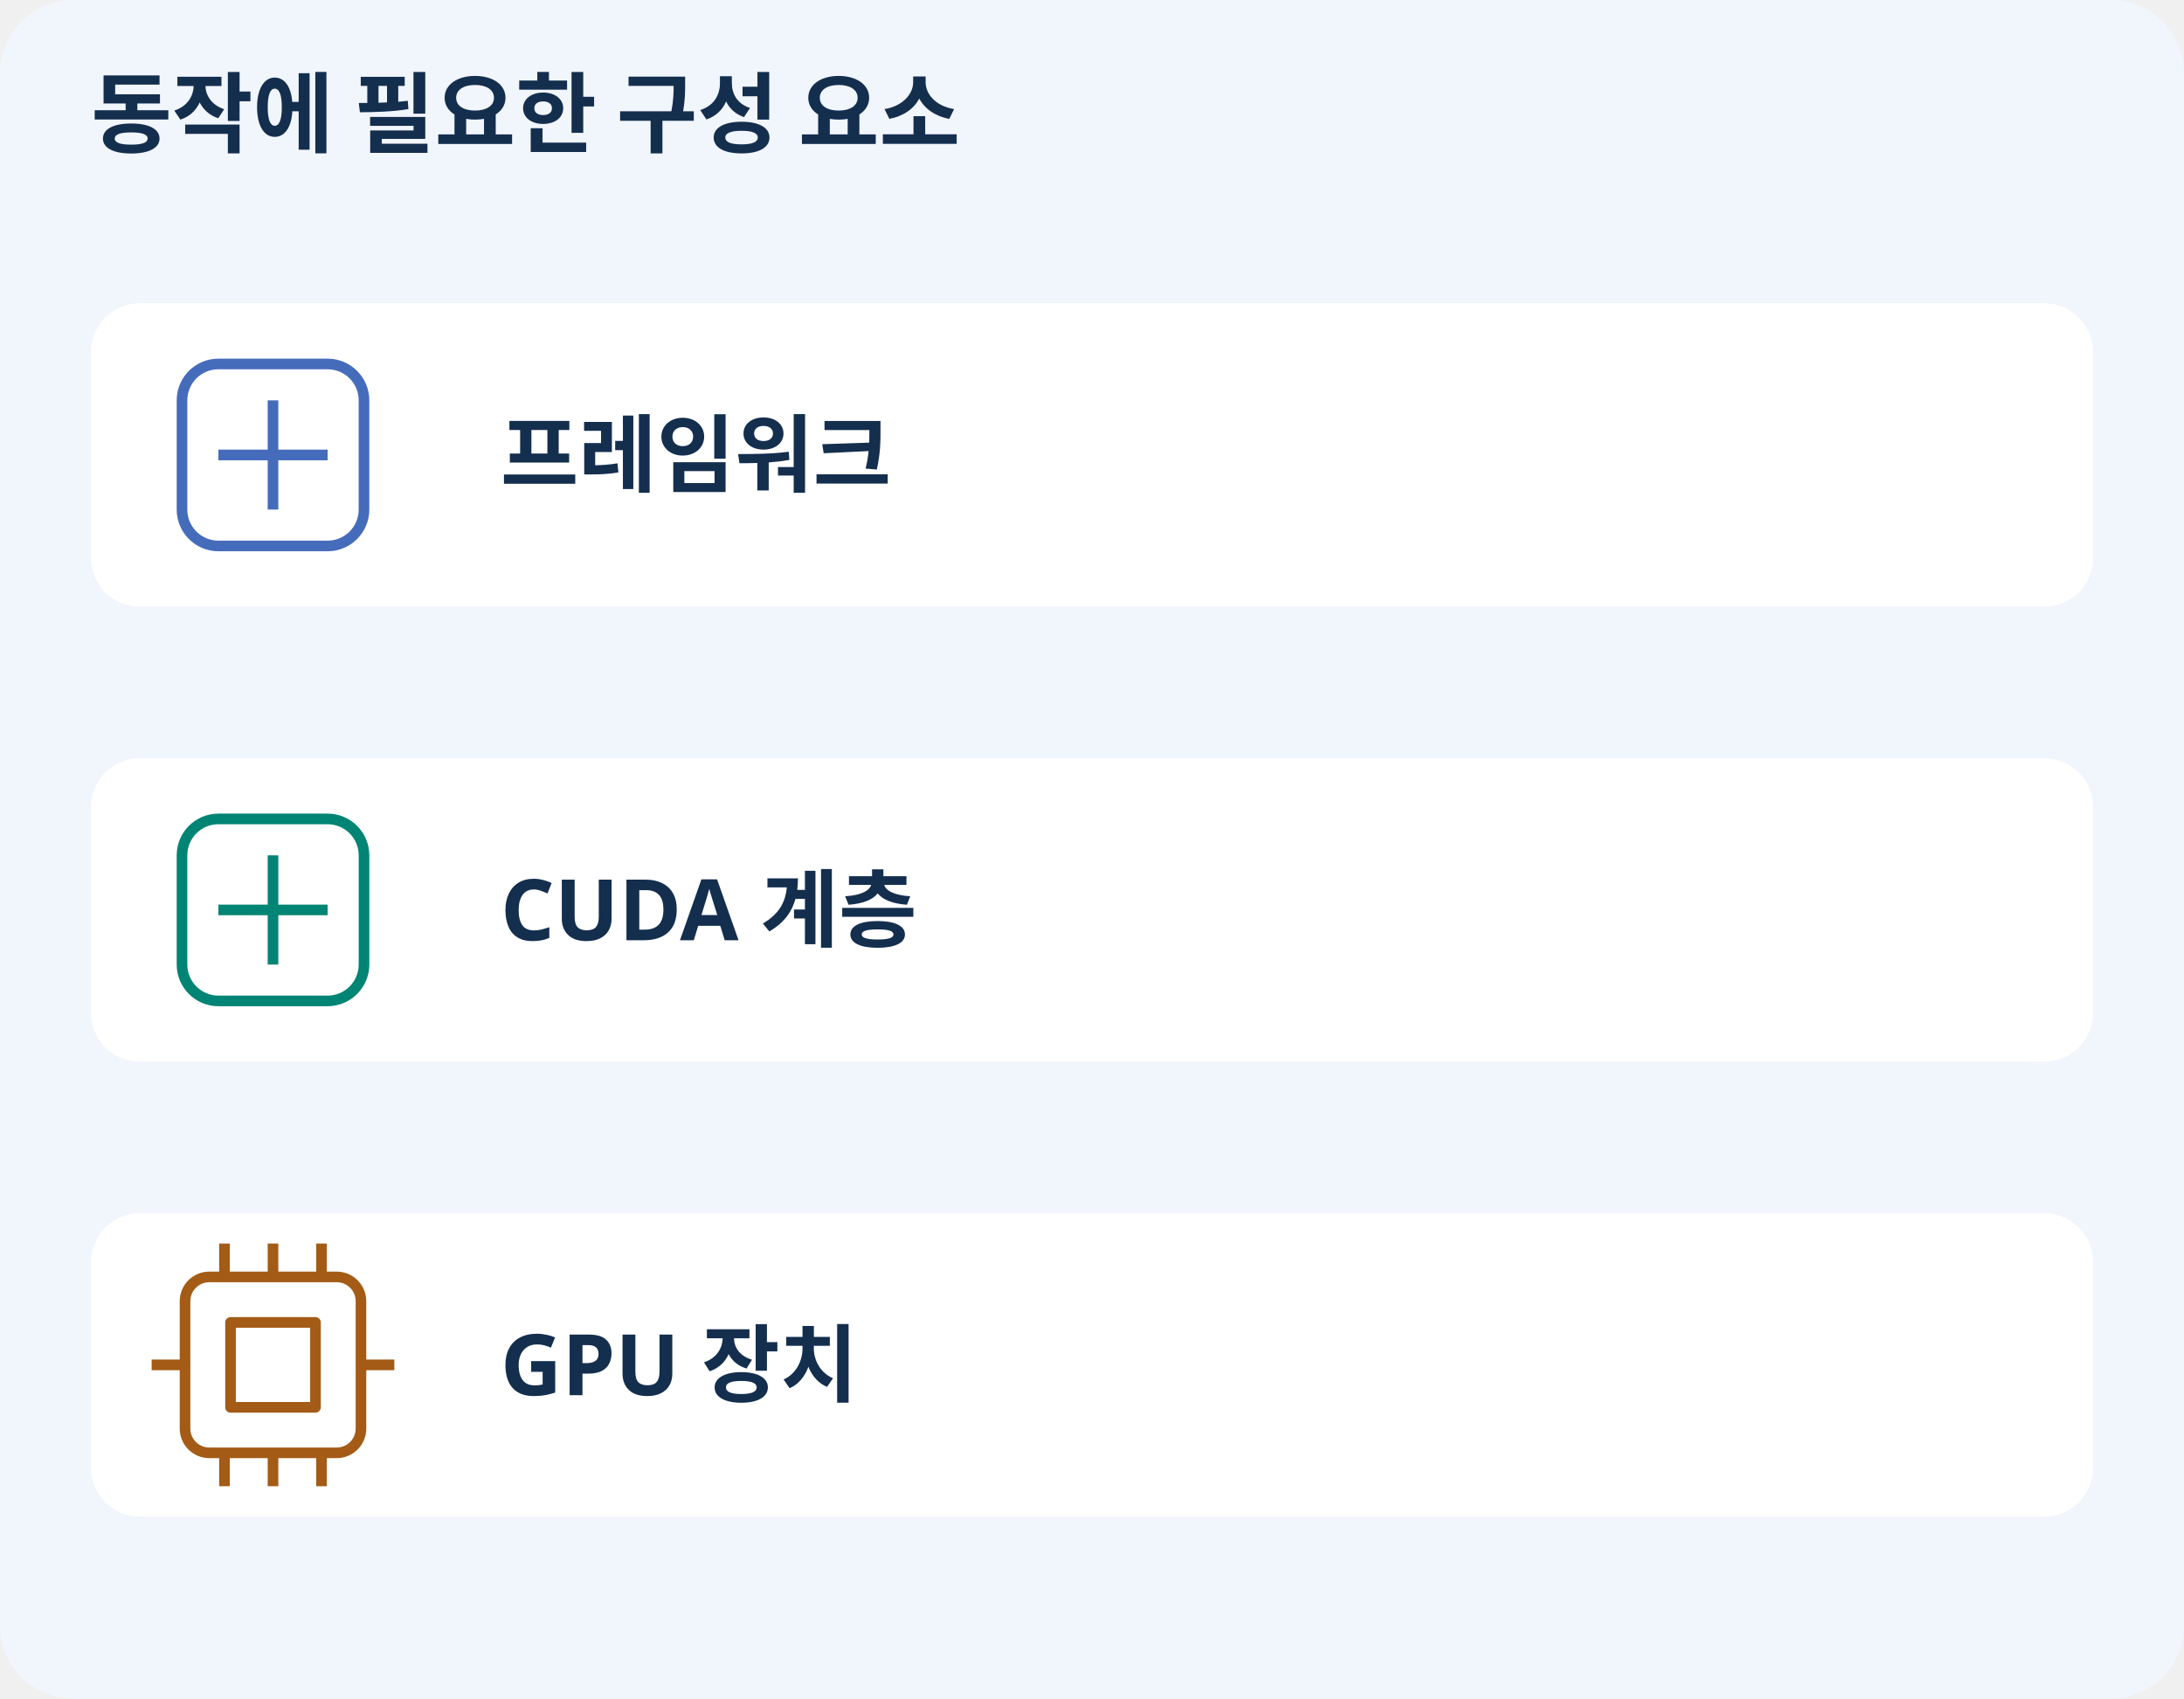
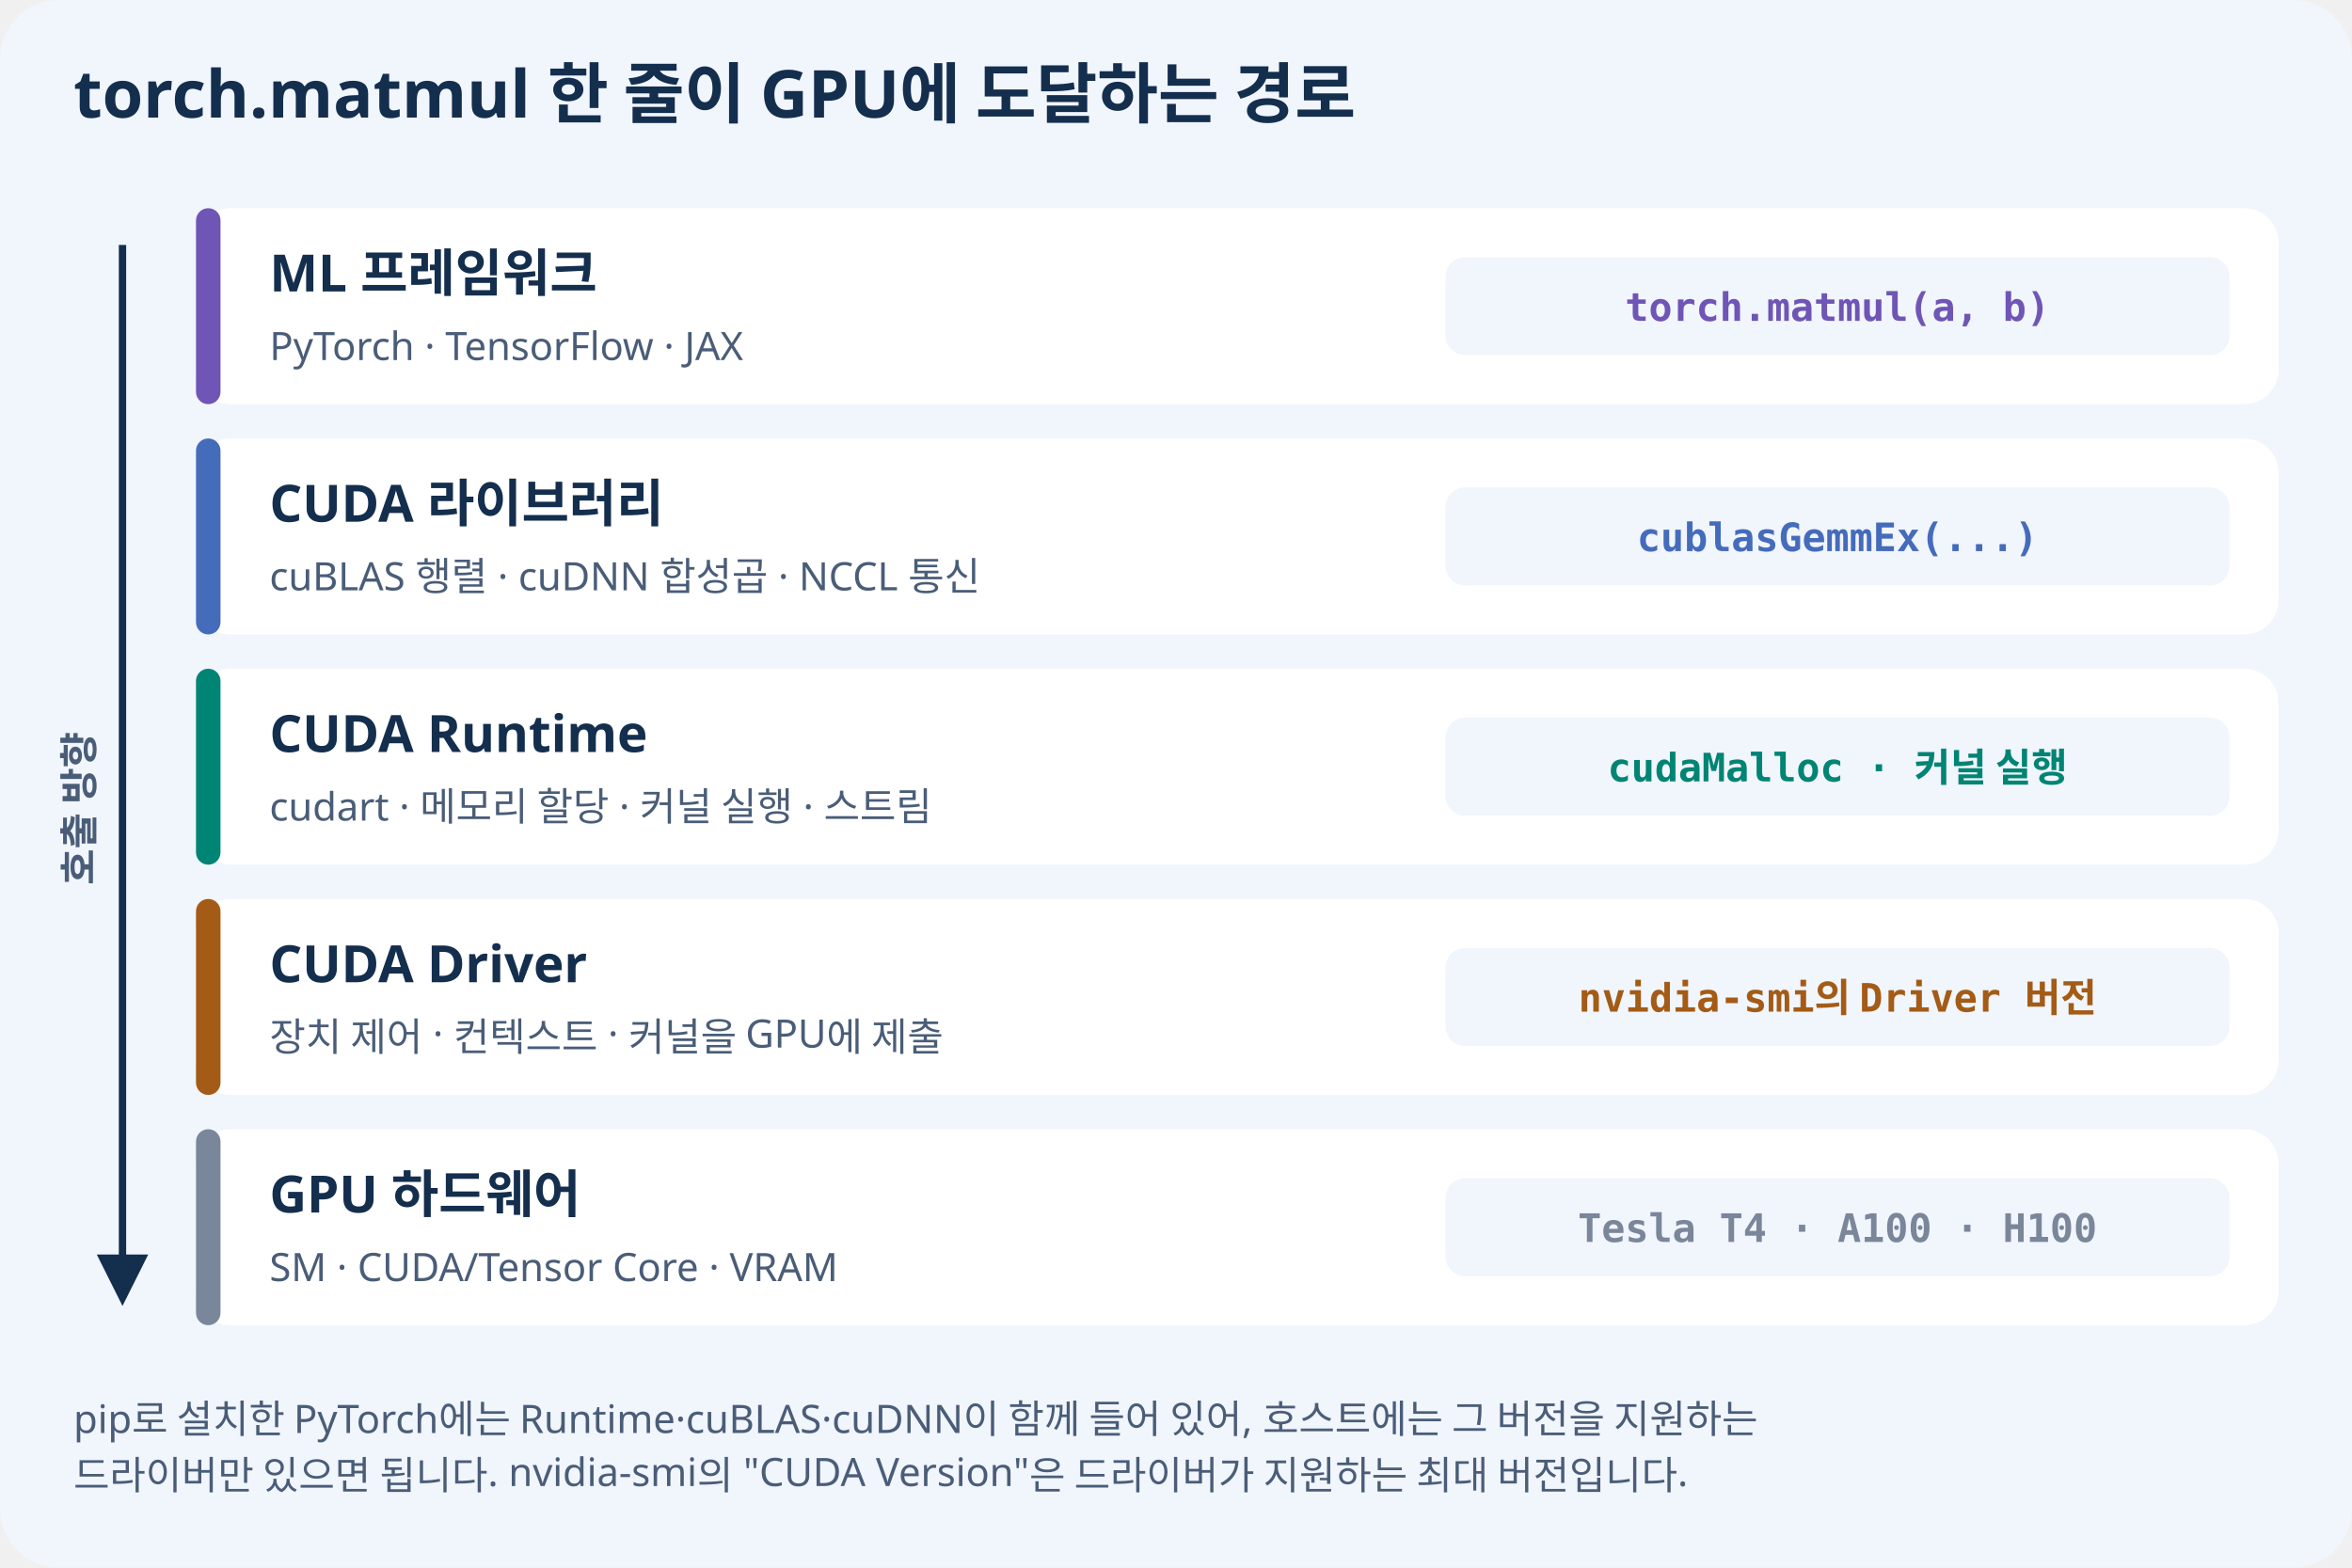
- <svg xmlns="http://www.w3.org/2000/svg" width="720" height="560" viewBox="0 0 720 560" role="img" aria-labelledby="title">
+ <svg xmlns="http://www.w3.org/2000/svg" width="960" height="640" viewBox="0 0 960 640" role="img" aria-labelledby="title">
+   <defs>
+     <marker id="a-navy" viewBox="0 0 10 10" refX="8.5" refY="5" markerWidth="7" markerHeight="7" orient="auto-start-reverse">
+       <path d="M0 0L10 5L0 10z" fill="#142e4e" />
+     </marker>
+     <marker id="a-blue" viewBox="0 0 10 10" refX="8.5" refY="5" markerWidth="7" markerHeight="7" orient="auto-start-reverse">
+       <path d="M0 0L10 5L0 10z" fill="#456bbb" />
+     </marker>
+     <marker id="a-green" viewBox="0 0 10 10" refX="8.5" refY="5" markerWidth="7" markerHeight="7" orient="auto-start-reverse">
+       <path d="M0 0L10 5L0 10z" fill="#008474" />
+     </marker>
+     <marker id="a-orange" viewBox="0 0 10 10" refX="8.5" refY="5" markerWidth="7" markerHeight="7" orient="auto-start-reverse">
+       <path d="M0 0L10 5L0 10z" fill="#a35b16" />
+     </marker>
+     <marker id="a-red" viewBox="0 0 10 10" refX="8.5" refY="5" markerWidth="7" markerHeight="7" orient="auto-start-reverse">
+       <path d="M0 0L10 5L0 10z" fill="#b3261e" />
+     </marker>
+     <marker id="a-gray" viewBox="0 0 10 10" refX="8.5" refY="5" markerWidth="7" markerHeight="7" orient="auto-start-reverse">
+       <path d="M0 0L10 5L0 10z" fill="#7a869a" />
+     </marker>
+     <marker id="a-purple" viewBox="0 0 10 10" refX="8.5" refY="5" markerWidth="7" markerHeight="7" orient="auto-start-reverse">
+       <path d="M0 0L10 5L0 10z" fill="#6f55b5" />
+     </marker>
+   </defs>
  <rect width="100%" height="100%" rx="24" fill="#f1f5fc" />
  <g font-family="system-ui, sans-serif">
-     <text x="30" y="48" font-size="29" fill="#142e4e" font-weight="700">동작에 필요한 구성 요소</text>
-     <rect x="30" y="100" width="660" height="100" rx="16" fill="white" />
-     <g transform="translate(90 150)" fill="none" stroke="#456bbb" stroke-width="3.5" stroke-linejoin="round">
-       <rect x="-30" y="-30" width="60" height="60" rx="12" />
-       <path d="M-18 0H18M0 -18V18" />
-     </g>
-     <text x="165" y="160" font-size="28" fill="#142e4e" font-weight="600">프레임워크</text>
-     <rect x="30" y="250" width="660" height="100" rx="16" fill="white" />
-     <g transform="translate(90 300)" fill="none" stroke="#008474" stroke-width="3.5" stroke-linejoin="round">
-       <rect x="-30" y="-30" width="60" height="60" rx="12" />
-       <path d="M-18 0H18M0 -18V18" />
-     </g>
-     <text x="165" y="310" font-size="28" fill="#142e4e" font-weight="600">CUDA 계층</text>
-     <rect x="30" y="400" width="660" height="100" rx="16" fill="white" />
-     <g transform="translate(90 450)" fill="none" stroke="#a35b16" stroke-width="3.5" stroke-linejoin="round">
-       <rect x="-29" y="-29" width="58" height="58" rx="8" />
-       <rect x="-14" y="-14" width="28" height="28" />
-       <path d="M-16 -40V-30M0 -40V-30M16 -40V-30M-16 30V40M0 30V40M16 30V40M-40 0H-30M30 0H40" />
-     </g>
-     <text x="165" y="460" font-size="28" fill="#142e4e" font-weight="600">GPU 장치</text>
+     <text x="30" y="48" font-size="27" fill="#142e4e" font-weight="700">torch.matmul 한 줄이 GPU에 도달하는 경로</text>
+     <rect x="80" y="85" width="850" height="80" rx="14" fill="white" />
+     <rect x="80" y="85" width="10" height="80" rx="5" fill="#6f55b5" />
+     <text x="110" y="119" font-size="21" fill="#142e4e" font-weight="700" text-anchor="start">ML 프레임워크</text>
+     <text x="110" y="147" font-size="16" fill="#4a5d78" font-weight="400" text-anchor="start">PyTorch · TensorFlow · JAX</text>
+     <rect x="590" y="105" width="320" height="40" rx="8" fill="#f1f5fc" />
+     <text x="750" y="131" font-size="16" fill="#6f55b5" font-weight="600" text-anchor="middle" font-family="ui-monospace, SFMono-Regular, Menlo, monospace">torch.matmul(a, b)</text>
+     <rect x="80" y="179" width="850" height="80" rx="14" fill="white" />
+     <rect x="80" y="179" width="10" height="80" rx="5" fill="#456bbb" />
+     <text x="110" y="213" font-size="21" fill="#142e4e" font-weight="700" text-anchor="start">CUDA 라이브러리</text>
+     <text x="110" y="241" font-size="16" fill="#4a5d78" font-weight="400" text-anchor="start">cuBLAS 행렬 · cuDNN 합성곱 · NCCL 통신</text>
+     <rect x="590" y="199" width="320" height="40" rx="8" fill="#f1f5fc" />
+     <text x="750" y="225" font-size="16" fill="#456bbb" font-weight="600" text-anchor="middle" font-family="ui-monospace, SFMono-Regular, Menlo, monospace">cublasGemmEx(...)</text>
+     <rect x="80" y="273" width="850" height="80" rx="14" fill="white" />
+     <rect x="80" y="273" width="10" height="80" rx="5" fill="#008474" />
+     <text x="110" y="307" font-size="21" fill="#142e4e" font-weight="700" text-anchor="start">CUDA Runtime</text>
+     <text x="110" y="335" font-size="16" fill="#4a5d78" font-weight="400" text-anchor="start">cudart · 메모리 할당 · 커널 실행 · 스트림</text>
+     <rect x="590" y="293" width="320" height="40" rx="8" fill="#f1f5fc" />
+     <text x="750" y="319" font-size="16" fill="#008474" font-weight="600" text-anchor="middle" font-family="ui-monospace, SFMono-Regular, Menlo, monospace">cudaMalloc · 커널 실행</text>
+     <rect x="80" y="367" width="850" height="80" rx="14" fill="white" />
+     <rect x="80" y="367" width="10" height="80" rx="5" fill="#a35b16" />
+     <text x="110" y="401" font-size="21" fill="#142e4e" font-weight="700" text-anchor="start">CUDA Driver</text>
+     <text x="110" y="429" font-size="16" fill="#4a5d78" font-weight="400" text-anchor="start">장치 제어 · 컨텍스트 · 커널을 GPU에 제출</text>
+     <rect x="590" y="387" width="320" height="40" rx="8" fill="#f1f5fc" />
+     <text x="750" y="413" font-size="16" fill="#a35b16" font-weight="600" text-anchor="middle" font-family="ui-monospace, SFMono-Regular, Menlo, monospace">nvidia-smi의 Driver 버전</text>
+     <rect x="80" y="461" width="850" height="80" rx="14" fill="white" />
+     <rect x="80" y="461" width="10" height="80" rx="5" fill="#7a869a" />
+     <text x="110" y="495" font-size="21" fill="#142e4e" font-weight="700" text-anchor="start">GPU 하드웨어</text>
+     <text x="110" y="523" font-size="16" fill="#4a5d78" font-weight="400" text-anchor="start">SM · CUDA/Tensor Core · VRAM</text>
+     <rect x="590" y="481" width="320" height="40" rx="8" fill="#f1f5fc" />
+     <text x="750" y="507" font-size="16" fill="#7a869a" font-weight="600" text-anchor="middle" font-family="ui-monospace, SFMono-Regular, Menlo, monospace">Tesla T4 · A100 · H100</text>
+     <path d="M50 100L50 530" fill="none" stroke="#142e4e" stroke-width="3" marker-end="url(#a-navy)" />
+     <text x="38" y="330" font-size="16" fill="#4a5d78" font-weight="600" text-anchor="middle" transform="rotate(-90 38 330)">호출 방향</text>
+     <text x="30" y="585" font-size="16" fill="#4a5d78" font-weight="400" text-anchor="start">pip로 설치한 PyTorch에는 Runtime·cuBLAS·cuDNN이 함께 들어 있어, 호스트에는 그 버전을 지원하는</text>
+     <text x="30" y="608" font-size="16" fill="#4a5d78" font-weight="400" text-anchor="start">드라이버만 있으면 됩니다. nvidia-smi의 "CUDA Version"은 드라이버가 지원하는 최대 버전입니다.</text>
  </g>
</svg>
